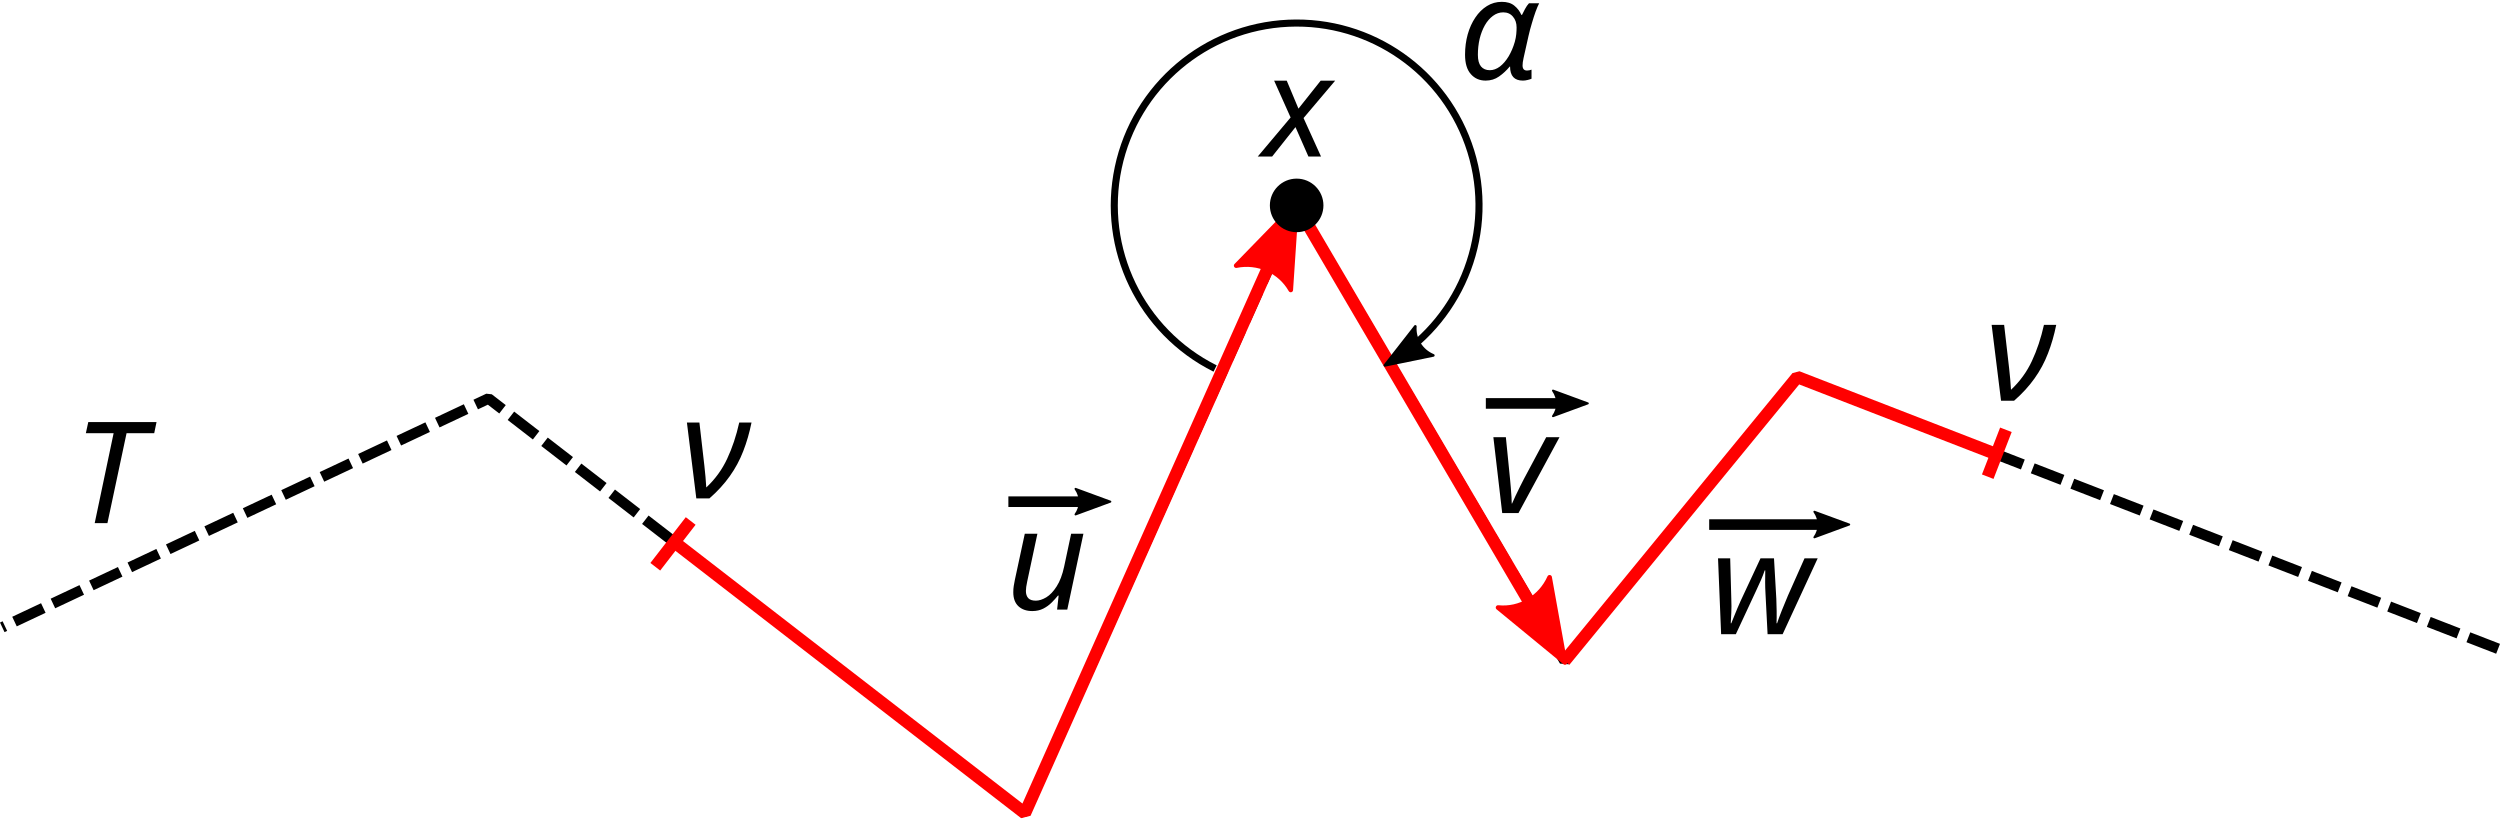
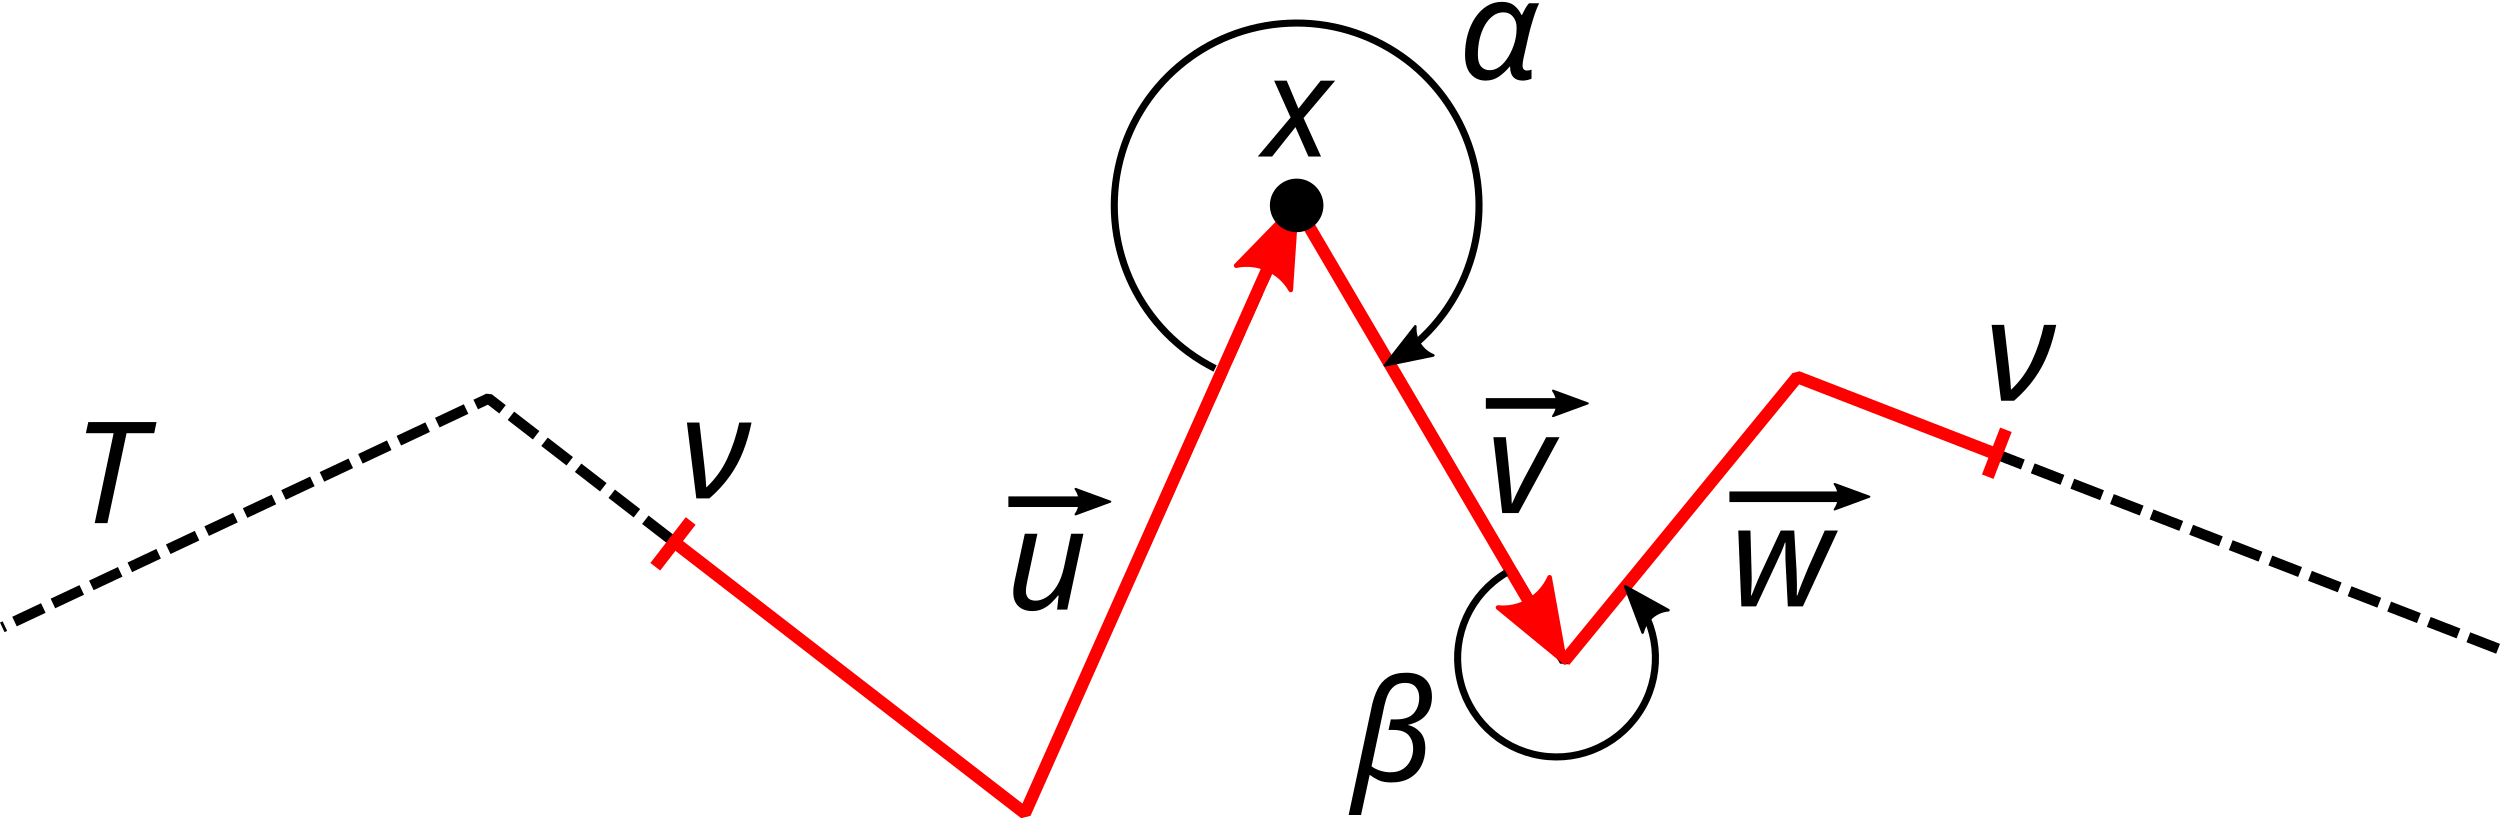
<svg xmlns="http://www.w3.org/2000/svg" width="353.134" height="115.569" id="svg2" version="1.1" viewBox="0 0 353.134 115.569">
  <defs id="defs4">
+     <marker orient="auto" refY="0.0" refX="0.0" id="marker5931" style="overflow:visible">
+       <path id="path5699" style="fill-rule:evenodd;stroke-width:0.625;stroke-linejoin:round;stroke:#000000;stroke-opacity:1;fill:#000000;fill-opacity:1" d="M 8.719,4.034 L -2.207,0.016 L 8.719,-4.002 C 6.973,-1.63 6.983,1.616 8.719,4.034 z " transform="scale(0.6) translate(0,0)" />
+     </marker>
+     <marker style="overflow:visible" id="marker5541" refX="0" refY="0" orient="auto">
+       <path transform="scale(-0.6,-0.6)" d="M 8.719,4.034 -2.207,0.016 8.719,-4.002 c -1.745,2.372 -1.735,5.617 -6e-7,8.035 z" style="fill:#000000;fill-opacity:1;fill-rule:evenodd;stroke:#000000;stroke-width:0.625;stroke-linejoin:round;stroke-opacity:1" id="path5543" />
+     </marker>
    <marker orient="auto" refY="0" refX="0" id="Arrow2Send" style="overflow:visible">
      <path id="path4212" style="fill:#000000;fill-opacity:1;fill-rule:evenodd;stroke:#000000;stroke-width:0.625;stroke-linejoin:round;stroke-opacity:1" d="M 8.719,4.034 -2.207,0.016 8.719,-4.002 c -1.745,2.372 -1.735,5.617 -6e-7,8.035 z" transform="matrix(-0.3,0,0,-0.3,0.69,0)" />
    </marker>
    <marker orient="auto" refY="0" refX="0" id="marker5263" style="overflow:visible">
      <path id="path5265" style="fill:#000000;fill-opacity:1;fill-rule:evenodd;stroke:#000000;stroke-width:0.625;stroke-linejoin:round;stroke-opacity:1" d="M 8.719,4.034 -2.207,0.016 8.719,-4.002 c -1.745,2.372 -1.735,5.617 -6e-7,8.035 z" transform="scale(-0.6,-0.6)" />
    </marker>
    <marker orient="auto" refY="0" refX="0" id="Arrow2Mend" style="overflow:visible">
      <path id="path4206" style="fill:#ff0000;fill-opacity:1;fill-rule:evenodd;stroke:#ff0000;stroke-width:0.625;stroke-linejoin:round;stroke-opacity:1" d="M 8.719,4.034 -2.207,0.016 8.719,-4.002 c -1.745,2.372 -1.735,5.617 -6e-7,8.035 z" transform="scale(-0.6,-0.6)" />
    </marker>
    <marker orient="auto" refY="0" refX="0" id="marker4939" style="overflow:visible">
      <path id="path4941" style="fill:#ff0000;fill-opacity:1;fill-rule:evenodd;stroke:#ff0000;stroke-width:0.625;stroke-linejoin:round;stroke-opacity:1" d="M 8.719,4.034 -2.207,0.016 8.719,-4.002 c -1.745,2.372 -1.735,5.617 -6e-7,8.035 z" transform="matrix(-1.1,0,0,-1.1,-1.1,0)" />
    </marker>
    <marker orient="auto" refY="0" refX="0" id="Arrow2Mstart" style="overflow:visible">
      <path id="path4203" style="fill:#ff0000;fill-opacity:1;fill-rule:evenodd;stroke:#ff0000;stroke-width:0.625;stroke-linejoin:round;stroke-opacity:1" d="M 8.719,4.034 -2.207,0.016 8.719,-4.002 c -1.745,2.372 -1.735,5.617 -6e-7,8.035 z" transform="scale(0.6,0.6)" />
    </marker>
    <marker orient="auto" refY="0" refX="0" id="marker4659" style="overflow:visible">
      <path id="path4661" style="fill:#ff0000;fill-opacity:1;fill-rule:evenodd;stroke:#ff0000;stroke-width:0.625;stroke-linejoin:round;stroke-opacity:1" d="M 8.719,4.034 -2.207,0.016 8.719,-4.002 c -1.745,2.372 -1.735,5.617 -6e-7,8.035 z" transform="matrix(1.1,0,0,1.1,1.1,0)" />
    </marker>
    <marker orient="auto" refY="0" refX="0" id="marker4607" style="overflow:visible">
      <path id="path4609" d="m 5.77,0 -8.65,5 0,-10 8.65,5 z" style="fill:#ff0000;fill-opacity:1;fill-rule:evenodd;stroke:#ff0000;stroke-width:1pt;stroke-opacity:1" transform="scale(-0.8,-0.8)" />
    </marker>
    <marker orient="auto" refY="0" refX="0" id="TriangleInL" style="overflow:visible">
      <path id="path4312" d="m 5.77,0 -8.65,5 0,-10 8.65,5 z" style="fill:#ff0000;fill-opacity:1;fill-rule:evenodd;stroke:#ff0000;stroke-width:1pt;stroke-opacity:1" transform="scale(-0.8,-0.8)" />
    </marker>
    <marker orient="auto" refY="0" refX="0" id="TriangleInM" style="overflow:visible">
      <path id="path4315" d="m 5.77,0 -8.65,5 0,-10 8.65,5 z" style="fill:#ff0000;fill-opacity:1;fill-rule:evenodd;stroke:#ff0000;stroke-width:1pt;stroke-opacity:1" transform="scale(-0.4,-0.4)" />
    </marker>
    <marker orient="auto" refY="0" refX="0" id="Arrow2Lstart" style="overflow:visible">
      <path id="path4197" style="fill:#ff0000;fill-opacity:1;fill-rule:evenodd;stroke:#ff0000;stroke-width:0.625;stroke-linejoin:round;stroke-opacity:1" d="M 8.719,4.034 -2.207,0.016 8.719,-4.002 c -1.745,2.372 -1.735,5.617 -6e-7,8.035 z" transform="matrix(1.1,0,0,1.1,1.1,0)" />
    </marker>
    <marker orient="auto" refY="0" refX="0" id="Arrow1Lstart" style="overflow:visible">
      <path id="path4179" d="M 0,0 5,-5 -12.5,0 5,5 0,0 Z" style="fill:#ff0000;fill-opacity:1;fill-rule:evenodd;stroke:#ff0000;stroke-width:1pt;stroke-opacity:1" transform="matrix(0.8,0,0,0.8,10,0)" />
    </marker>
    <marker orient="auto" refY="0" refX="0" id="Arrow2Lend" style="overflow:visible">
      <path id="path4200" style="fill:#ff0000;fill-opacity:1;fill-rule:evenodd;stroke:#ff0000;stroke-width:0.625;stroke-linejoin:round;stroke-opacity:1" d="M 8.719,4.034 -2.207,0.016 8.719,-4.002 c -1.745,2.372 -1.735,5.617 -6e-7,8.035 z" transform="matrix(-1.1,0,0,-1.1,-1.1,0)" />
    </marker>
    <marker orient="auto" refY="0" refX="0" id="Arrow2Send-7" style="overflow:visible">
      <path id="path4212-8" style="fill:#000000;fill-opacity:1;fill-rule:evenodd;stroke:#000000;stroke-width:0.625;stroke-linejoin:round;stroke-opacity:1" d="M 8.719,4.034 -2.207,0.016 8.719,-4.002 c -1.745,2.372 -1.735,5.617 -6e-7,8.035 z" transform="matrix(-0.3,0,0,-0.3,0.69,0)" />
    </marker>
    <marker orient="auto" refY="0" refX="0" id="Arrow2Mstart-1" style="overflow:visible">
      <path id="path4203-0" style="fill:#ff0000;fill-opacity:1;fill-rule:evenodd;stroke:#ff0000;stroke-width:0.625;stroke-linejoin:round;stroke-opacity:1" d="M 8.719,4.034 -2.207,0.016 8.719,-4.002 c -1.745,2.372 -1.735,5.617 -6e-7,8.035 z" transform="scale(0.6,0.6)" />
    </marker>
    <marker orient="auto" refY="0" refX="0" id="Arrow2Send-7-3" style="overflow:visible">
      <path id="path4212-8-6" style="fill:#000000;fill-opacity:1;fill-rule:evenodd;stroke:#000000;stroke-width:0.625;stroke-linejoin:round;stroke-opacity:1" d="M 8.719,4.034 -2.207,0.016 8.719,-4.002 c -1.745,2.372 -1.735,5.617 -6e-7,8.035 z" transform="matrix(-0.3,0,0,-0.3,0.69,0)" />
    </marker>
    <marker orient="auto" refY="0" refX="0" id="Arrow2Send-7-2" style="overflow:visible">
      <path id="path4212-8-1" style="fill:#000000;fill-opacity:1;fill-rule:evenodd;stroke:#000000;stroke-width:0.625;stroke-linejoin:round;stroke-opacity:1" d="M 8.719,4.034 -2.207,0.016 8.719,-4.002 c -1.745,2.372 -1.735,5.617 -6e-7,8.035 z" transform="matrix(-0.3,0,0,-0.3,0.69,0)" />
    </marker>
    <marker orient="auto" refY="0" refX="0" id="Arrow2Send-7-39" style="overflow:visible">
      <path id="path4212-8-5" style="fill:#000000;fill-opacity:1;fill-rule:evenodd;stroke:#000000;stroke-width:0.625;stroke-linejoin:round;stroke-opacity:1" d="M 8.719,4.034 -2.207,0.016 8.719,-4.002 c -1.745,2.372 -1.735,5.617 -6e-7,8.035 z" transform="matrix(-0.3,0,0,-0.3,0.69,0)" />
    </marker>
+     <marker orient="auto" refY="0" refX="0" id="marker5263-6" style="overflow:visible">
+       <path id="path5265-1" style="fill:#000000;fill-opacity:1;fill-rule:evenodd;stroke:#000000;stroke-width:0.625;stroke-linejoin:round;stroke-opacity:1" d="M 8.719,4.034 -2.207,0.016 8.719,-4.002 c -1.745,2.372 -1.735,5.617 -6e-7,8.035 z" transform="scale(-0.6,-0.6)" />
+     </marker>
  </defs>
  <g id="layer1" transform="translate(-10.28729,-10.90034)">
    <path style="fill:none;fill-rule:evenodd;stroke:#000000;stroke-width:1.5;stroke-linecap:butt;stroke-linejoin:bevel;stroke-miterlimit:4;stroke-dasharray:4.5, 1.5;stroke-dashoffset:0;stroke-opacity:1" d="M 363.15,102.544 264.155,64.158 231.289,104.256 193.444,39.914 155.058,125.777 79.297,67.189 10.607,99.513" id="path3337" />
    <path style="fill:none;fill-rule:evenodd;stroke:#ff0000;stroke-width:1.75;stroke-linecap:butt;stroke-linejoin:bevel;stroke-miterlimit:4;stroke-dasharray:none;stroke-opacity:1;marker-end:url(#Arrow2Mend)" d="m 193.444,39.914 36.708,62.574" id="path4925" />
    <path style="fill:none;fill-rule:evenodd;stroke:#ff0000;stroke-width:1.75;stroke-linecap:butt;stroke-linejoin:bevel;stroke-miterlimit:4;stroke-dasharray:none;stroke-opacity:1" d="m 231.289,104.256 32.866,-40.098 28.559,11.074" id="path4147" />
    <path style="fill:none;fill-rule:evenodd;stroke:#ff0000;stroke-width:1.75;stroke-linecap:butt;stroke-linejoin:bevel;stroke-miterlimit:4;stroke-dasharray:none;stroke-opacity:1;marker-start:url(#Arrow2Mstart)" d="M 192.499,41.783 155.058,125.777 105.301,87.299" id="path4145" />
    <text xml:space="preserve" style="font-style:italic;font-variant:normal;font-weight:normal;font-stretch:normal;font-size:20px;line-height:125%;font-family:sans-serif;-inkscape-font-specification:'sans-serif, Italic';text-align:start;letter-spacing:0px;word-spacing:0px;writing-mode:lr-tb;text-anchor:start;fill:#000000;fill-opacity:1;stroke:none;stroke-width:1px;stroke-linecap:butt;stroke-linejoin:miter;stroke-opacity:1" x="188.682" y="33.014" id="text4141">
      <tspan id="tspan4143" x="188.682" y="33.014" style="font-style:italic;font-variant:normal;font-weight:normal;font-stretch:normal;font-size:20px;line-height:125%;font-family:sans-serif;-inkscape-font-specification:'sans-serif, Italic';text-align:start;writing-mode:lr-tb;text-anchor:start">x</tspan>
    </text>
    <text xml:space="preserve" style="font-style:italic;font-variant:normal;font-weight:normal;font-stretch:normal;font-size:20px;line-height:125%;font-family:sans-serif;-inkscape-font-specification:'sans-serif, Italic';text-align:start;letter-spacing:0px;word-spacing:0px;writing-mode:lr-tb;text-anchor:start;fill:#000000;fill-opacity:1;stroke:none;stroke-width:1px;stroke-linecap:butt;stroke-linejoin:miter;stroke-opacity:1" x="152.325" y="97.011" id="text4141-3">
      <tspan id="tspan4143-8" x="152.325" y="97.011" style="font-style:italic;font-variant:normal;font-weight:normal;font-stretch:normal;font-size:20px;line-height:125%;font-family:sans-serif;-inkscape-font-specification:'sans-serif, Italic';text-align:start;writing-mode:lr-tb;text-anchor:start">u</tspan>
    </text>
    <text xml:space="preserve" style="font-style:italic;font-variant:normal;font-weight:normal;font-stretch:normal;font-size:20px;line-height:125%;font-family:sans-serif;-inkscape-font-specification:'sans-serif, Italic';text-align:start;letter-spacing:0px;word-spacing:0px;writing-mode:lr-tb;text-anchor:start;fill:#000000;fill-opacity:1;stroke:none;stroke-width:1px;stroke-linecap:butt;stroke-linejoin:miter;stroke-opacity:1" x="220.276" y="83.374" id="text4141-1">
      <tspan id="tspan4143-5" x="220.276" y="83.374" style="font-style:italic;font-variant:normal;font-weight:normal;font-stretch:normal;font-size:20px;line-height:125%;font-family:sans-serif;-inkscape-font-specification:'sans-serif, Italic';text-align:start;writing-mode:lr-tb;text-anchor:start">v</tspan>
    </text>
    <text xml:space="preserve" style="font-style:italic;font-variant:normal;font-weight:normal;font-stretch:normal;font-size:20px;line-height:125%;font-family:sans-serif;-inkscape-font-specification:'sans-serif, Italic';text-align:start;letter-spacing:0px;word-spacing:0px;writing-mode:lr-tb;text-anchor:start;fill:#000000;fill-opacity:1;stroke:none;stroke-width:1px;stroke-linecap:butt;stroke-linejoin:miter;stroke-opacity:1" x="216.277" y="22.083" id="text5257">
      <tspan id="tspan5259" x="216.277" y="22.083" style="font-style:italic;font-variant:normal;font-weight:normal;font-stretch:normal;font-size:20px;line-height:125%;font-family:sans-serif;-inkscape-font-specification:'sans-serif, Italic';text-align:start;writing-mode:lr-tb;text-anchor:start">α</tspan>
    </text>
    <path style="fill:none;fill-rule:evenodd;stroke:#000000;stroke-width:1.5;stroke-linecap:butt;stroke-linejoin:miter;stroke-miterlimit:4;stroke-dasharray:none;stroke-opacity:1;marker-end:url(#Arrow2Send)" d="m 152.724,81.767 12.374,0" id="path5261" />
    <path style="fill:none;fill-rule:evenodd;stroke:#000000;stroke-width:1.5;stroke-linecap:butt;stroke-linejoin:miter;stroke-miterlimit:4;stroke-dasharray:none;stroke-opacity:1;marker-end:url(#Arrow2Send-7)" d="m 220.167,67.886 12.374,0" id="path5261-0" />
    <path style="fill:none;fill-opacity:1;stroke:#000000;stroke-width:1;stroke-linecap:butt;stroke-linejoin:bevel;stroke-miterlimit:4;stroke-dasharray:none;stroke-dashoffset:0;stroke-opacity:1;marker-end:url(#marker5263)" id="path5235" d="M 181.924,62.954 A 25.759,25.759 0 0 1 168.245,34.573 25.759,25.759 0 0 1 192.263,14.183 25.759,25.759 0 0 1 218.048,32.287 25.759,25.759 0 0 1 207.026,61.802" />
    <text xml:space="preserve" style="font-style:italic;font-variant:normal;font-weight:normal;font-stretch:normal;font-size:20px;line-height:125%;font-family:sans-serif;-inkscape-font-specification:'sans-serif, Italic';text-align:start;letter-spacing:0px;word-spacing:0px;writing-mode:lr-tb;text-anchor:start;fill:#000000;fill-opacity:1;stroke:none;stroke-width:1px;stroke-linecap:butt;stroke-linejoin:miter;stroke-opacity:1" x="106.362" y="81.306" id="text5257-8">
      <tspan id="tspan5259-3" x="106.362" y="81.306" style="font-style:italic;font-variant:normal;font-weight:normal;font-stretch:normal;font-size:20px;line-height:125%;font-family:sans-serif;-inkscape-font-specification:'sans-serif, Italic';text-align:start;writing-mode:lr-tb;text-anchor:start">ν</tspan>
    </text>
    <text xml:space="preserve" style="font-style:italic;font-variant:normal;font-weight:normal;font-stretch:normal;font-size:20px;line-height:125%;font-family:sans-serif;-inkscape-font-specification:'sans-serif, Italic';text-align:start;letter-spacing:0px;word-spacing:0px;writing-mode:lr-tb;text-anchor:start;fill:#000000;fill-opacity:1;stroke:none;stroke-width:1px;stroke-linecap:butt;stroke-linejoin:miter;stroke-opacity:1" x="290.659" y="67.503" id="text5257-8-5">
      <tspan id="tspan5259-3-2" x="290.659" y="67.503" style="font-style:italic;font-variant:normal;font-weight:normal;font-stretch:normal;font-size:20px;line-height:125%;font-family:sans-serif;-inkscape-font-specification:'sans-serif, Italic';text-align:start;writing-mode:lr-tb;text-anchor:start">ν</tspan>
    </text>
    <path style="fill:none;fill-rule:evenodd;stroke:#ff0000;stroke-width:1.75;stroke-linecap:butt;stroke-linejoin:bevel;stroke-miterlimit:4;stroke-dasharray:none;stroke-opacity:1" d="m 107.849,84.49 -5,6.466" id="path4145-4" />
    <path style="fill:none;fill-rule:evenodd;stroke:#ff0000;stroke-width:1.75;stroke-linecap:butt;stroke-linejoin:bevel;stroke-miterlimit:4;stroke-dasharray:none;stroke-opacity:1" d="m 293.629,71.61 -2.568,6.624" id="path4147-4" />
    <circle style="fill:#000000;fill-opacity:1;fill-rule:evenodd;stroke:#000000;stroke-width:1.364px;stroke-linecap:butt;stroke-linejoin:miter;stroke-opacity:1" id="path3339" cx="193.444" cy="39.914" r="3.101" d="m 196.545,39.914 a 3.101,3.101 0 0 1 -3.101,3.101 3.101,3.101 0 0 1 -3.101,-3.101 3.101,3.101 0 0 1 3.101,-3.101 3.101,3.101 0 0 1 3.101,3.101 z" />
    <text xml:space="preserve" style="font-style:italic;font-variant:normal;font-weight:normal;font-stretch:normal;font-size:20px;line-height:125%;font-family:sans-serif;-inkscape-font-specification:'sans-serif, Italic';text-align:start;letter-spacing:0px;word-spacing:0px;writing-mode:lr-tb;text-anchor:start;fill:#000000;fill-opacity:1;stroke:none;stroke-width:1px;stroke-linecap:butt;stroke-linejoin:miter;stroke-opacity:1" x="10.396" y="28.344" id="text4141-1-4">
      <tspan id="tspan4143-5-0" x="10.396" y="28.344" style="font-style:italic;font-variant:normal;font-weight:normal;font-stretch:normal;font-size:20px;line-height:125%;font-family:sans-serif;-inkscape-font-specification:'sans-serif, Italic';text-align:start;writing-mode:lr-tb;text-anchor:start" />
    </text>
-     <text xml:space="preserve" style="font-style:italic;font-variant:normal;font-weight:normal;font-stretch:normal;font-size:20px;line-height:125%;font-family:sans-serif;-inkscape-font-specification:'sans-serif, Italic';text-align:start;letter-spacing:0px;word-spacing:0px;writing-mode:lr-tb;text-anchor:start;fill:#000000;fill-opacity:1;stroke:none;stroke-width:1px;stroke-linecap:butt;stroke-linejoin:miter;stroke-opacity:1" x="251.824" y="100.487" id="text4141-1-45">
-       <tspan id="tspan4143-5-06" x="251.824" y="100.487" style="font-style:italic;font-variant:normal;font-weight:normal;font-stretch:normal;font-size:20px;line-height:125%;font-family:sans-serif;-inkscape-font-specification:'sans-serif, Italic';text-align:start;writing-mode:lr-tb;text-anchor:start">w</tspan>
+     <text xml:space="preserve" style="font-style:italic;font-variant:normal;font-weight:normal;font-stretch:normal;font-size:20px;line-height:125%;font-family:sans-serif;-inkscape-font-specification:'sans-serif, Italic';text-align:start;letter-spacing:0px;word-spacing:0px;writing-mode:lr-tb;text-anchor:start;fill:#000000;fill-opacity:1;stroke:none;stroke-width:1px;stroke-linecap:butt;stroke-linejoin:miter;stroke-opacity:1" x="254.682" y="96.558" id="text4141-1-45">
+       <tspan id="tspan4143-5-06" x="254.682" y="96.558" style="font-style:italic;font-variant:normal;font-weight:normal;font-stretch:normal;font-size:20px;line-height:125%;font-family:sans-serif;-inkscape-font-specification:'sans-serif, Italic';text-align:start;writing-mode:lr-tb;text-anchor:start">w</tspan>
    </text>
-     <path style="fill:none;fill-rule:evenodd;stroke:#000000;stroke-width:1.5;stroke-linecap:butt;stroke-linejoin:miter;stroke-miterlimit:4;stroke-dasharray:none;stroke-opacity:1;marker-end:url(#Arrow2Send-7-39)" d="m 251.716,84.999 17.748,0" id="path5261-0-4" />
+     <path style="fill:none;fill-rule:evenodd;stroke:#000000;stroke-width:1.5;stroke-linecap:butt;stroke-linejoin:miter;stroke-miterlimit:4;stroke-dasharray:none;stroke-opacity:1;marker-end:url(#Arrow2Send-7-39)" d="m 254.573,81.07 17.748,0" id="path5261-0-4" />
    <text xml:space="preserve" style="font-style:italic;font-variant:normal;font-weight:normal;font-stretch:normal;font-size:20px;line-height:125%;font-family:sans-serif;-inkscape-font-specification:'sans-serif, Italic';text-align:start;letter-spacing:0px;word-spacing:0px;writing-mode:lr-tb;text-anchor:start;fill:#000000;fill-opacity:1;stroke:none;stroke-width:1px;stroke-linecap:butt;stroke-linejoin:miter;stroke-opacity:1" x="20.616" y="84.796" id="text4141-5">
      <tspan id="tspan4143-51" x="20.616" y="84.796" style="font-style:italic;font-variant:normal;font-weight:normal;font-stretch:normal;font-size:20px;line-height:125%;font-family:sans-serif;-inkscape-font-specification:'sans-serif, Italic';text-align:start;writing-mode:lr-tb;text-anchor:start">T</tspan>
    </text>
+     <path style="fill:none;fill-opacity:1;stroke:#000000;stroke-width:1;stroke-linecap:butt;stroke-linejoin:bevel;stroke-miterlimit:4;stroke-dasharray:none;stroke-dashoffset:0;stroke-opacity:1;marker-start:url(#marker5931)" id="path5235-3" d="m 240.721,94.707 a 13.973,13.973 0 0 1 1.626,15.964 13.973,13.973 0 0 1 -14.455,6.966 13.973,13.973 0 0 1 -11.474,-11.218 13.973,13.973 0 0 1 6.639,-14.609" />
+     <text xml:space="preserve" style="font-style:italic;font-variant:normal;font-weight:normal;font-stretch:normal;font-size:20px;line-height:125%;font-family:sans-serif;-inkscape-font-specification:'sans-serif, Italic';text-align:start;letter-spacing:0px;word-spacing:0px;writing-mode:lr-tb;text-anchor:start;fill:#000000;fill-opacity:1;stroke:none;stroke-width:1px;stroke-linecap:butt;stroke-linejoin:miter;stroke-opacity:1" x="201.243" y="121.224" id="text5257-4">
+       <tspan id="tspan5259-8" x="201.243" y="121.224" style="font-style:italic;font-variant:normal;font-weight:normal;font-stretch:normal;font-size:20px;line-height:125%;font-family:sans-serif;-inkscape-font-specification:'sans-serif, Italic';text-align:start;writing-mode:lr-tb;text-anchor:start">β</tspan>
+     </text>
  </g>
</svg>
